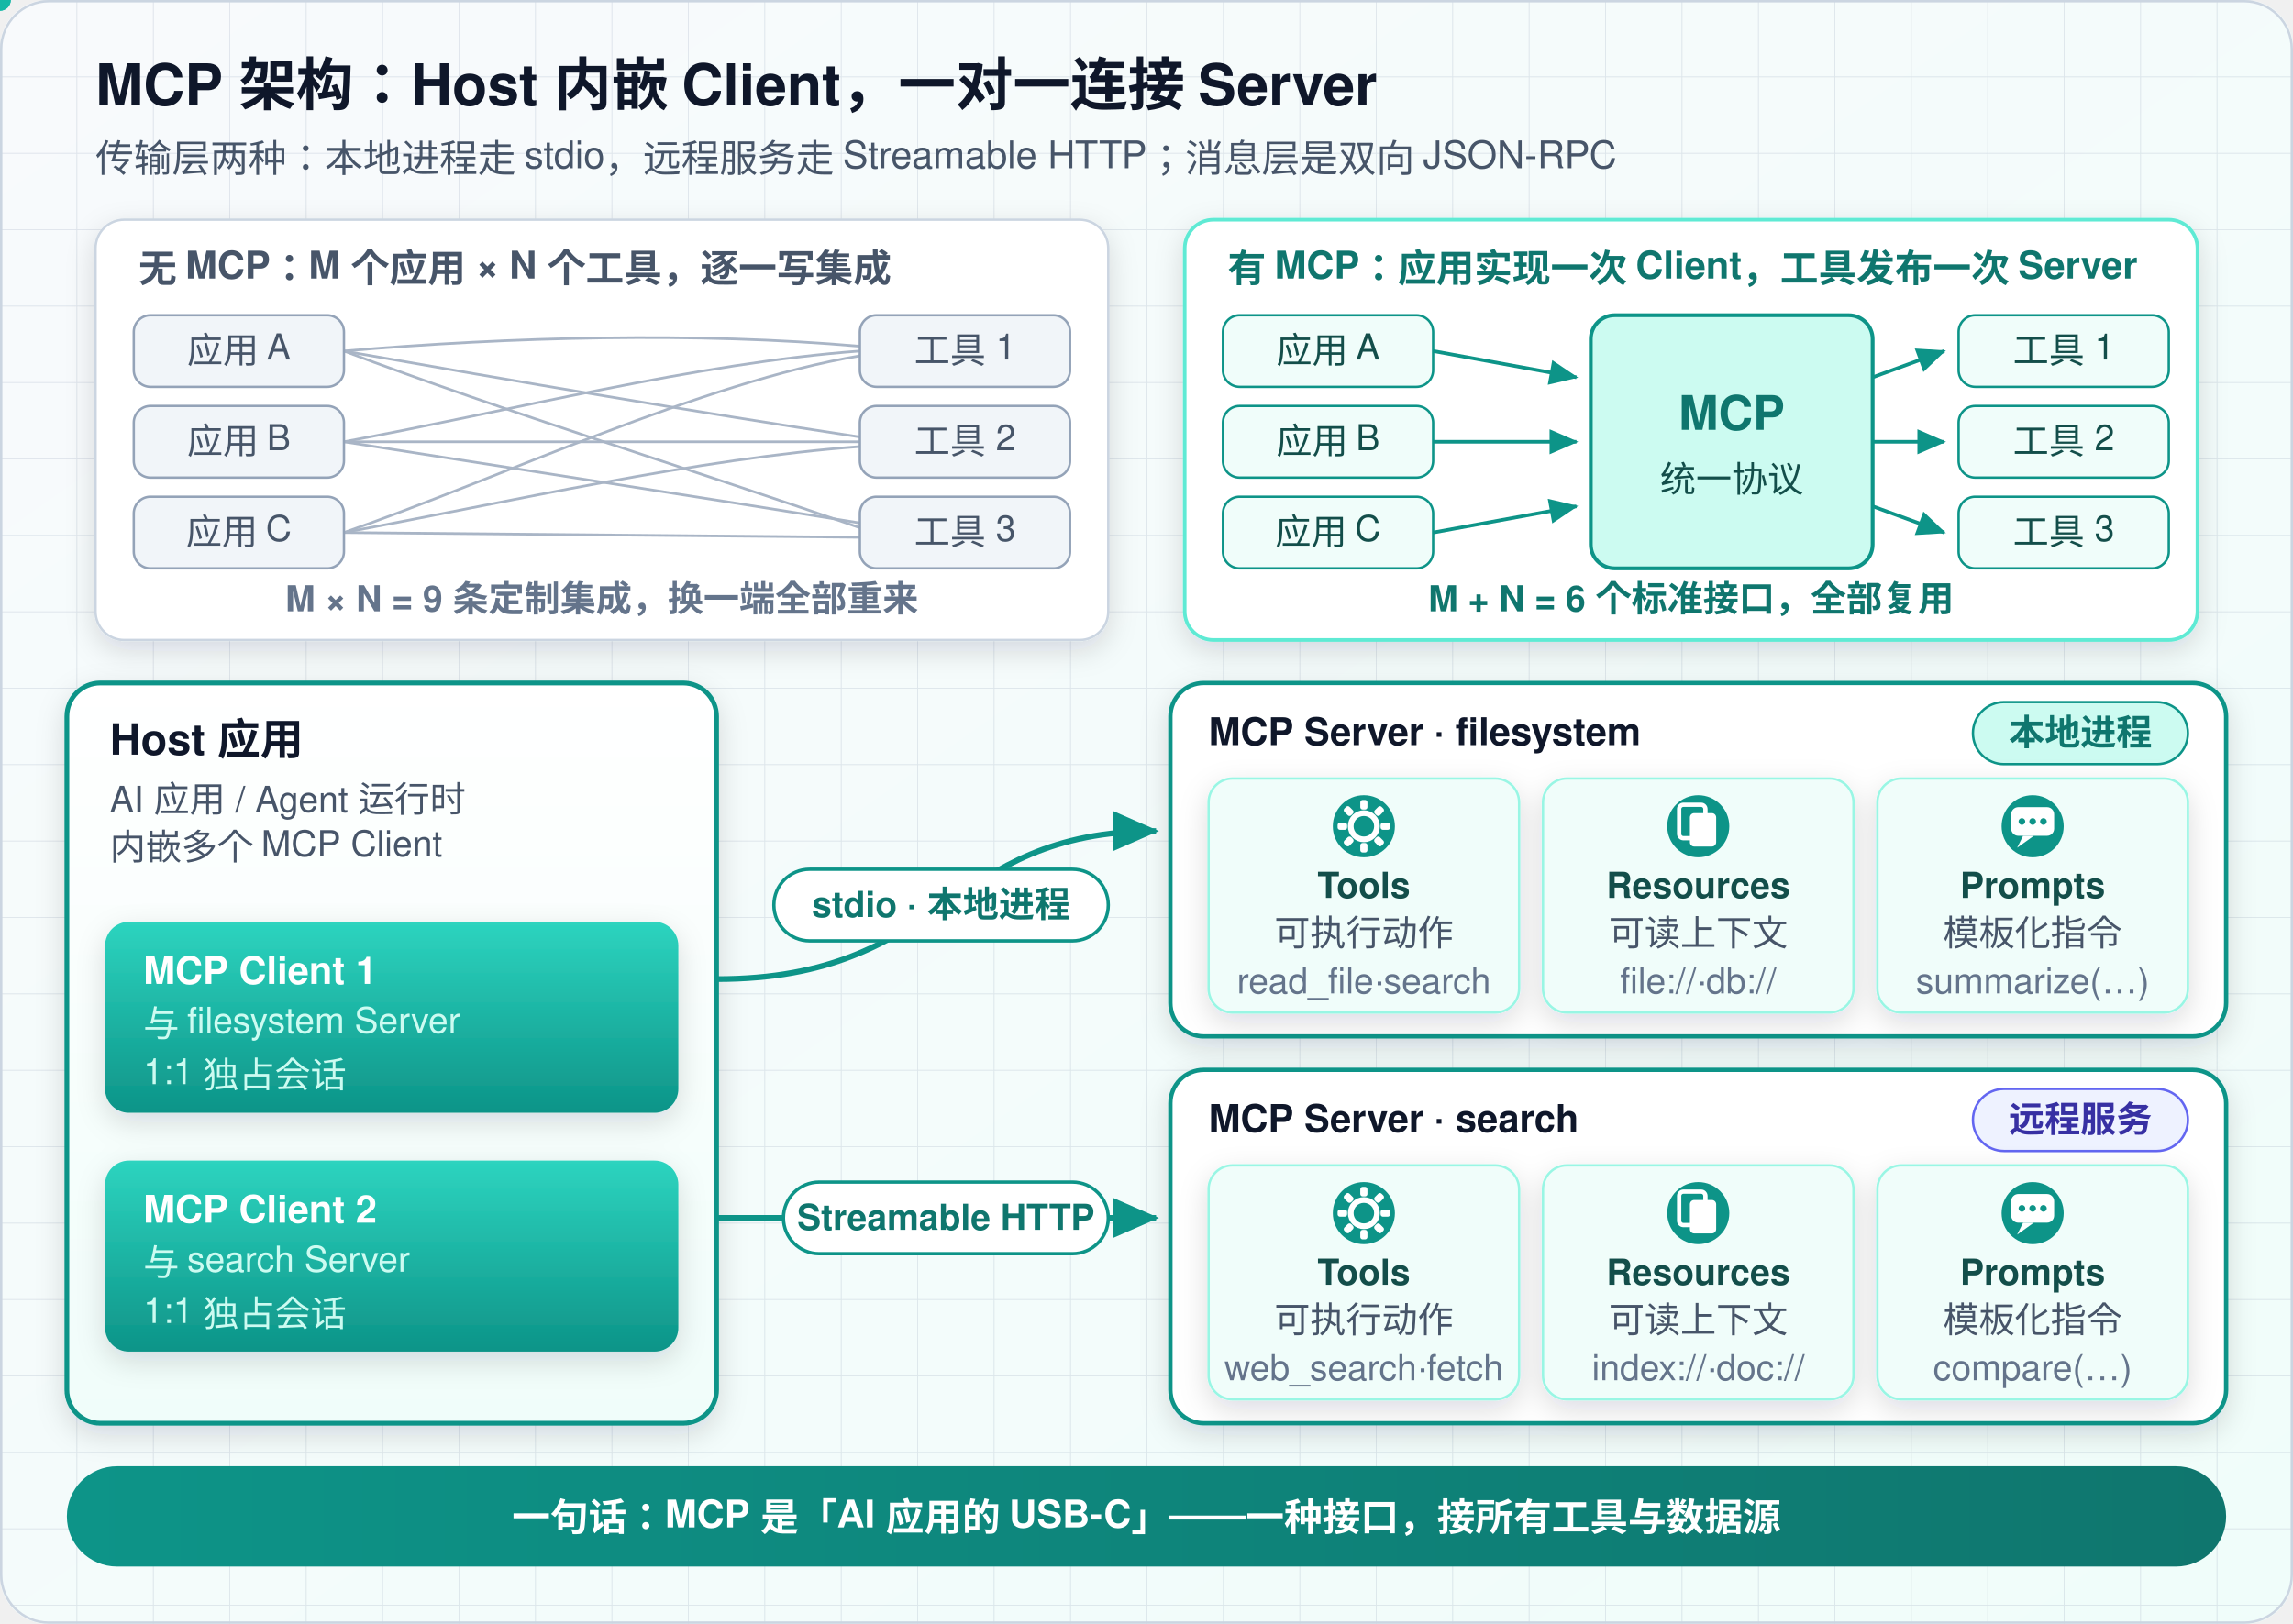
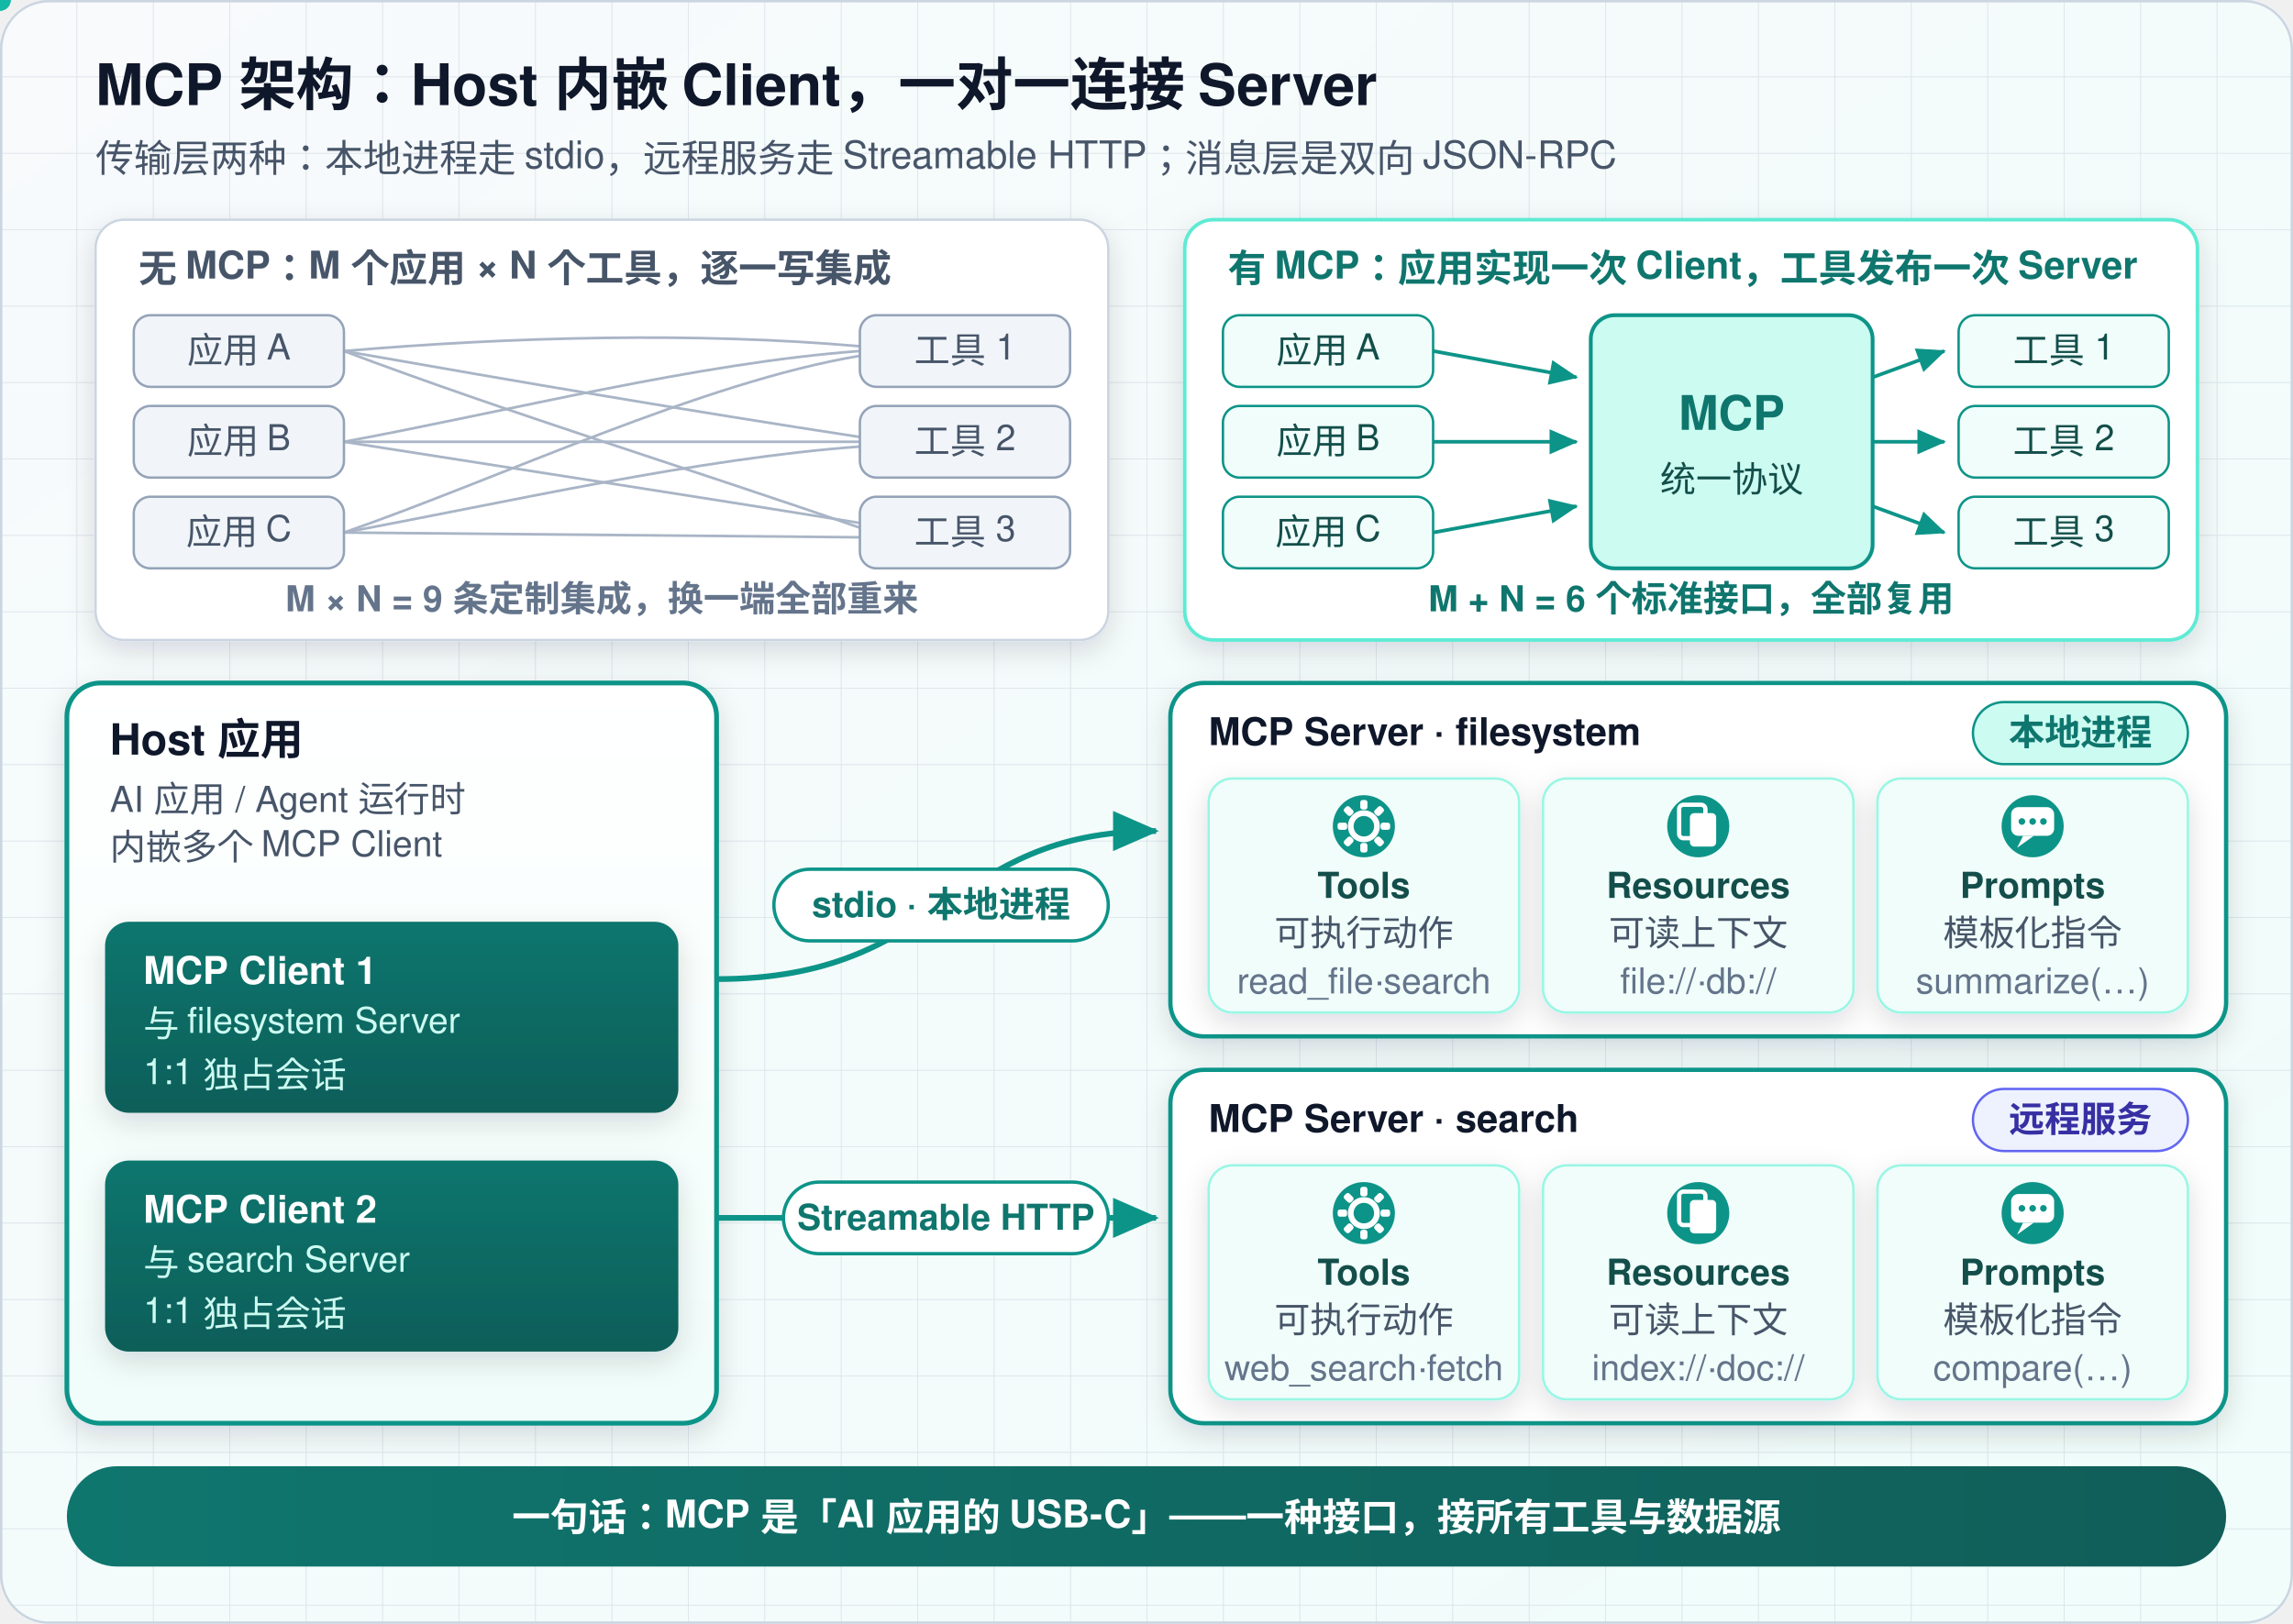
<svg xmlns="http://www.w3.org/2000/svg" viewBox="0 0 960 680" width="960" height="680" font-family="-apple-system,Segoe UI,Helvetica,Arial,sans-serif" font-size="15" role="img" aria-label="MCP 架构图：Host 应用内嵌两个 MCP Client，经 stdio 与 Streamable HTTP 一对一连接两个 MCP Server，Server 暴露 Tools、Resources、Prompts 三种原语；顶部对比无 MCP 时 M 乘 N 与有 MCP 时 M 加 N">
  <defs>
    <linearGradient id="bg" x1="0" y1="0" x2="1" y2="1">
      <stop offset="0%" stop-color="#f8fafc" />
      <stop offset="100%" stop-color="#f0fdfa" />
    </linearGradient>
    <linearGradient id="gHost" x1="0" y1="0" x2="0" y2="1">
      <stop offset="0%" stop-color="#ffffff" />
      <stop offset="100%" stop-color="#f0fdfa" />
    </linearGradient>
    <linearGradient id="gClient" x1="0" y1="0" x2="0" y2="1">
-       <stop offset="0%" stop-color="#2dd4bf" />
-       <stop offset="100%" stop-color="#0d9488" />
+       <stop offset="0%" stop-color="#0f766e" />
+       <stop offset="100%" stop-color="#115e59" />
    </linearGradient>
    <linearGradient id="gBanner" x1="0" y1="0" x2="1" y2="0">
-       <stop offset="0%" stop-color="#0d9488" />
-       <stop offset="100%" stop-color="#0f766e" />
+       <stop offset="0%" stop-color="#0f766e" />
+       <stop offset="100%" stop-color="#115e59" />
    </linearGradient>
    <filter id="sh" x="-20%" y="-20%" width="140%" height="140%">
      <feDropShadow dx="0" dy="4" stdDeviation="6" flood-color="#0f172a" flood-opacity="0.14" />
    </filter>
    <marker id="arrTeal" markerWidth="11" markerHeight="11" refX="7.5" refY="3.5" orient="auto">
      <path d="M0,0 L8,3.5 L0,7 z" fill="#0d9488" />
    </marker>
    <pattern id="grid" width="32" height="32" patternUnits="userSpaceOnUse">
      <path d="M32 0 L0 0 0 32" fill="none" stroke="#94a3b8" stroke-width="0.7" opacity="0.25" />
    </pattern>
  </defs>
  <rect width="960" height="680" rx="20" fill="url(#bg)" />
  <rect width="960" height="680" rx="20" fill="url(#grid)" />
  <rect x="0.5" y="0.5" width="959" height="679" rx="20" fill="none" stroke="#cbd5e1" />
  <text x="40" y="44" font-size="24" font-weight="700" fill="#0f172a">MCP 架构：Host 内嵌 Client，一对一连接 Server</text>
  <text x="40" y="72" font-size="16" fill="#475569">传输层两种：本地进程走 stdio，远程服务走 Streamable HTTP；消息层是双向 JSON-RPC</text>
  <g>
    <rect x="40" y="92" width="424" height="176" rx="12" fill="#ffffff" stroke="#cbd5e1" filter="url(#sh)" />
    <text x="58" y="118" font-size="16" font-weight="700" fill="#475569">无 MCP：M 个应用 × N 个工具，逐一写集成</text>
    <g fill="#f1f5f9" stroke="#94a3b8">
      <rect x="56" y="132" width="88" height="30" rx="7" />
      <rect x="56" y="170" width="88" height="30" rx="7" />
      <rect x="56" y="208" width="88" height="30" rx="7" />
      <rect x="360" y="132" width="88" height="30" rx="7" />
      <rect x="360" y="170" width="88" height="30" rx="7" />
      <rect x="360" y="208" width="88" height="30" rx="7" />
    </g>
    <g stroke="#94a3b8" stroke-width="1.1" fill="none" opacity="0.8">
      <path d="M144 147 C 214 141, 292 139, 360 145" />
      <path d="M144 147 C 218 160, 288 172, 360 183" />
      <path d="M144 147 C 210 172, 294 198, 360 221" />
      <path d="M144 185 C 214 172, 292 152, 360 147" />
      <path d="M144 185 L 360 185" />
      <path d="M144 185 C 214 196, 292 208, 360 219" />
      <path d="M144 223 C 214 210, 292 192, 360 187" />
      <path d="M144 223 C 210 200, 294 160, 360 149" />
      <path d="M144 223 L 360 225" />
    </g>
    <g font-size="15" fill="#475569" text-anchor="middle">
      <text x="100" y="152">应用 A</text>
      <text x="100" y="190">应用 B</text>
      <text x="100" y="228">应用 C</text>
      <text x="404" y="152">工具 1</text>
      <text x="404" y="190">工具 2</text>
      <text x="404" y="228">工具 3</text>
    </g>
    <text x="252" y="256" text-anchor="middle" font-size="15" font-weight="700" fill="#64748b">M × N = 9 条定制集成，换一端全部重来</text>
  </g>
  <g>
    <rect x="496" y="92" width="424" height="176" rx="12" fill="#ffffff" stroke="#5eead4" stroke-width="1.5" filter="url(#sh)" />
    <text x="514" y="118" font-size="16" font-weight="700" fill="#0f766e">有 MCP：应用实现一次 Client，工具发布一次 Server</text>
    <g fill="#f0fdfa" stroke="#0d9488">
      <rect x="512" y="132" width="88" height="30" rx="7" />
      <rect x="512" y="170" width="88" height="30" rx="7" />
      <rect x="512" y="208" width="88" height="30" rx="7" />
      <rect x="820" y="132" width="88" height="30" rx="7" />
      <rect x="820" y="170" width="88" height="30" rx="7" />
      <rect x="820" y="208" width="88" height="30" rx="7" />
    </g>
    <rect x="666" y="132" width="118" height="106" rx="10" fill="#ccfbf1" stroke="#0d9488" stroke-width="1.6" />
    <g stroke="#0d9488" stroke-width="1.5" fill="none">
      <path d="M600 147 L 660 158" marker-end="url(#arrTeal)" />
      <path d="M600 185 L 660 185" marker-end="url(#arrTeal)" />
      <path d="M600 223 L 660 212" marker-end="url(#arrTeal)" />
      <path d="M784 158 L 814 147" marker-end="url(#arrTeal)" />
      <path d="M784 185 L 814 185" marker-end="url(#arrTeal)" />
      <path d="M784 212 L 814 223" marker-end="url(#arrTeal)" />
    </g>
    <g font-size="15" fill="#134e4a" text-anchor="middle">
      <text x="556" y="152">应用 A</text>
      <text x="556" y="190">应用 B</text>
      <text x="556" y="228">应用 C</text>
      <text x="864" y="152">工具 1</text>
      <text x="864" y="190">工具 2</text>
      <text x="864" y="228">工具 3</text>
      <text x="725" y="180" font-size="20" font-weight="700" fill="#0f766e">MCP</text>
      <text x="725" y="206">统一协议</text>
    </g>
    <text x="708" y="256" text-anchor="middle" font-size="15" font-weight="700" fill="#0f766e">M + N = 6 个标准接口，全部复用</text>
  </g>
  <g>
    <rect x="28" y="286" width="272" height="310" rx="14" fill="url(#gHost)" stroke="#0d9488" stroke-width="2" filter="url(#sh)" />
    <text x="46" y="316" font-size="18" font-weight="700" fill="#0f172a">Host 应用</text>
    <text x="46" y="340" font-size="15" fill="#475569">AI 应用 / Agent 运行时</text>
    <text x="46" y="360" font-size="15" fill="#475569">内嵌多个 MCP Client</text>
    <g filter="url(#sh)">
      <rect x="44" y="386" width="240" height="80" rx="10" fill="url(#gClient)" />
      <rect x="44" y="486" width="240" height="80" rx="10" fill="url(#gClient)" />
    </g>
    <text x="60" y="412" font-size="16" font-weight="700" fill="#ffffff">MCP Client 1</text>
    <text x="60" y="434" font-size="15" fill="#ccfbf1">与 filesystem Server</text>
    <text x="60" y="454" font-size="15" fill="#ccfbf1">1:1 独占会话</text>
    <text x="60" y="512" font-size="16" font-weight="700" fill="#ffffff">MCP Client 2</text>
    <text x="60" y="534" font-size="15" fill="#ccfbf1">与 search Server</text>
    <text x="60" y="554" font-size="15" fill="#ccfbf1">1:1 独占会话</text>
  </g>
  <g>
    <rect x="490" y="286" width="442" height="148" rx="14" fill="#ffffff" stroke="#0d9488" stroke-width="1.8" filter="url(#sh)" />
    <text x="506" y="312" font-size="16" font-weight="700" fill="#0f172a">MCP Server · filesystem</text>
    <rect x="826" y="294" width="90" height="26" rx="13" fill="#ccfbf1" stroke="#0d9488" />
    <text x="871" y="312" text-anchor="middle" font-size="15" font-weight="700" fill="#0f766e">本地进程</text>
    <g filter="url(#sh)">
      <rect x="506" y="326" width="130" height="98" rx="10" fill="#f0fdfa" stroke="#99f6e4" />
      <rect x="646" y="326" width="130" height="98" rx="10" fill="#f0fdfa" stroke="#99f6e4" />
      <rect x="786" y="326" width="130" height="98" rx="10" fill="#f0fdfa" stroke="#99f6e4" />
    </g>
    <circle cx="571" cy="346" r="13" fill="#0d9488" />
    <g transform="translate(571,346)">
      <circle r="5.5" fill="none" stroke="#ffffff" stroke-width="2.4" />
      <g fill="#ffffff">
        <rect x="-1.5" y="-11" width="3" height="4" rx="1" />
        <rect x="-1.5" y="-11" width="3" height="4" rx="1" transform="rotate(45)" />
        <rect x="-1.5" y="-11" width="3" height="4" rx="1" transform="rotate(90)" />
        <rect x="-1.5" y="-11" width="3" height="4" rx="1" transform="rotate(135)" />
        <rect x="-1.5" y="-11" width="3" height="4" rx="1" transform="rotate(180)" />
        <rect x="-1.5" y="-11" width="3" height="4" rx="1" transform="rotate(225)" />
        <rect x="-1.5" y="-11" width="3" height="4" rx="1" transform="rotate(270)" />
        <rect x="-1.5" y="-11" width="3" height="4" rx="1" transform="rotate(315)" />
      </g>
    </g>
    <circle cx="711" cy="346" r="13" fill="#0d9488" />
    <g transform="translate(711,346)">
      <rect x="-8" y="-9" width="11" height="14" rx="1.8" fill="none" stroke="#ffffff" stroke-width="1.8" />
      <rect x="-3.5" y="-5.5" width="11" height="14" rx="1.8" fill="#ffffff" />
    </g>
    <circle cx="851" cy="346" r="13" fill="#0d9488" />
    <g transform="translate(851,346)">
      <rect x="-9" y="-8" width="18" height="12" rx="3" fill="#ffffff" />
      <path d="M-4,4 L-6.5,9 L0.5,4 Z" fill="#ffffff" />
      <circle cx="-4.5" cy="-2" r="1.4" fill="#0d9488" />
      <circle cx="0" cy="-2" r="1.4" fill="#0d9488" />
      <circle cx="4.5" cy="-2" r="1.4" fill="#0d9488" />
    </g>
    <g text-anchor="middle">
      <text x="571" y="376" font-size="15" font-weight="700" fill="#134e4a">Tools</text>
      <text x="571" y="396" font-size="15" fill="#475569">可执行动作</text>
      <text x="571" y="416" font-size="15" fill="#64748b">read_file·search</text>
      <text x="711" y="376" font-size="15" font-weight="700" fill="#134e4a">Resources</text>
      <text x="711" y="396" font-size="15" fill="#475569">可读上下文</text>
      <text x="711" y="416" font-size="15" fill="#64748b">file://·db://</text>
      <text x="851" y="376" font-size="15" font-weight="700" fill="#134e4a">Prompts</text>
      <text x="851" y="396" font-size="15" fill="#475569">模板化指令</text>
      <text x="851" y="416" font-size="15" fill="#64748b">summarize(…)</text>
    </g>
  </g>
  <g>
    <rect x="490" y="448" width="442" height="148" rx="14" fill="#ffffff" stroke="#0d9488" stroke-width="1.8" filter="url(#sh)" />
    <text x="506" y="474" font-size="16" font-weight="700" fill="#0f172a">MCP Server · search</text>
    <rect x="826" y="456" width="90" height="26" rx="13" fill="#eef2ff" stroke="#6366f1" />
    <text x="871" y="474" text-anchor="middle" font-size="15" font-weight="700" fill="#3730a3">远程服务</text>
    <g filter="url(#sh)">
      <rect x="506" y="488" width="130" height="98" rx="10" fill="#f0fdfa" stroke="#99f6e4" />
      <rect x="646" y="488" width="130" height="98" rx="10" fill="#f0fdfa" stroke="#99f6e4" />
      <rect x="786" y="488" width="130" height="98" rx="10" fill="#f0fdfa" stroke="#99f6e4" />
    </g>
    <circle cx="571" cy="508" r="13" fill="#0d9488" />
    <g transform="translate(571,508)">
      <circle r="5.5" fill="none" stroke="#ffffff" stroke-width="2.4" />
      <g fill="#ffffff">
        <rect x="-1.5" y="-11" width="3" height="4" rx="1" />
        <rect x="-1.5" y="-11" width="3" height="4" rx="1" transform="rotate(45)" />
        <rect x="-1.5" y="-11" width="3" height="4" rx="1" transform="rotate(90)" />
        <rect x="-1.5" y="-11" width="3" height="4" rx="1" transform="rotate(135)" />
        <rect x="-1.5" y="-11" width="3" height="4" rx="1" transform="rotate(180)" />
        <rect x="-1.5" y="-11" width="3" height="4" rx="1" transform="rotate(225)" />
        <rect x="-1.5" y="-11" width="3" height="4" rx="1" transform="rotate(270)" />
        <rect x="-1.5" y="-11" width="3" height="4" rx="1" transform="rotate(315)" />
      </g>
    </g>
    <circle cx="711" cy="508" r="13" fill="#0d9488" />
    <g transform="translate(711,508)">
      <rect x="-8" y="-9" width="11" height="14" rx="1.8" fill="none" stroke="#ffffff" stroke-width="1.8" />
      <rect x="-3.5" y="-5.5" width="11" height="14" rx="1.8" fill="#ffffff" />
    </g>
    <circle cx="851" cy="508" r="13" fill="#0d9488" />
    <g transform="translate(851,508)">
      <rect x="-9" y="-8" width="18" height="12" rx="3" fill="#ffffff" />
      <path d="M-4,4 L-6.5,9 L0.5,4 Z" fill="#ffffff" />
      <circle cx="-4.5" cy="-2" r="1.4" fill="#0d9488" />
      <circle cx="0" cy="-2" r="1.4" fill="#0d9488" />
      <circle cx="4.5" cy="-2" r="1.4" fill="#0d9488" />
    </g>
    <g text-anchor="middle">
      <text x="571" y="538" font-size="15" font-weight="700" fill="#134e4a">Tools</text>
      <text x="571" y="558" font-size="15" fill="#475569">可执行动作</text>
      <text x="571" y="578" font-size="15" fill="#64748b">web_search·fetch</text>
      <text x="711" y="538" font-size="15" font-weight="700" fill="#134e4a">Resources</text>
      <text x="711" y="558" font-size="15" fill="#475569">可读上下文</text>
      <text x="711" y="578" font-size="15" fill="#64748b">index://·doc://</text>
      <text x="851" y="538" font-size="15" font-weight="700" fill="#134e4a">Prompts</text>
      <text x="851" y="558" font-size="15" fill="#475569">模板化指令</text>
      <text x="851" y="578" font-size="15" fill="#64748b">compare(…)</text>
    </g>
  </g>
  <path id="connA" d="M300 410 C 396 410, 396 348, 484 348" fill="none" stroke="#0d9488" stroke-width="2.4" marker-end="url(#arrTeal)" />
  <path id="connB" d="M300 510 L 484 510" fill="none" stroke="#0d9488" stroke-width="2.4" marker-end="url(#arrTeal)" />
  <rect x="324" y="364" width="140" height="30" rx="15" fill="#ffffff" stroke="#0d9488" stroke-width="1.4" />
  <text x="394" y="384" text-anchor="middle" font-size="15" font-weight="700" fill="#0f766e">stdio · 本地进程</text>
  <rect x="328" y="495" width="136" height="30" rx="15" fill="#ffffff" stroke="#0d9488" stroke-width="1.4" />
  <text x="396" y="515" text-anchor="middle" font-size="15" font-weight="700" fill="#0f766e">Streamable HTTP</text>
  <circle r="4.5" fill="#14b8a6">
    <animateMotion dur="3s" repeatCount="indefinite" path="M300 410 C 396 410, 396 348, 484 348" />
  </circle>
  <circle r="4.5" fill="#14b8a6">
    <animateMotion dur="4s" begin="1s" repeatCount="indefinite" path="M484 510 L 300 510" />
  </circle>
  <rect x="28" y="614" width="904" height="42" rx="21" fill="url(#gBanner)" />
  <text x="480" y="641" text-anchor="middle" font-size="16" font-weight="700" fill="#ffffff">一句话：MCP 是「AI 应用的 USB-C」——一种接口，接所有工具与数据源</text>
</svg>
